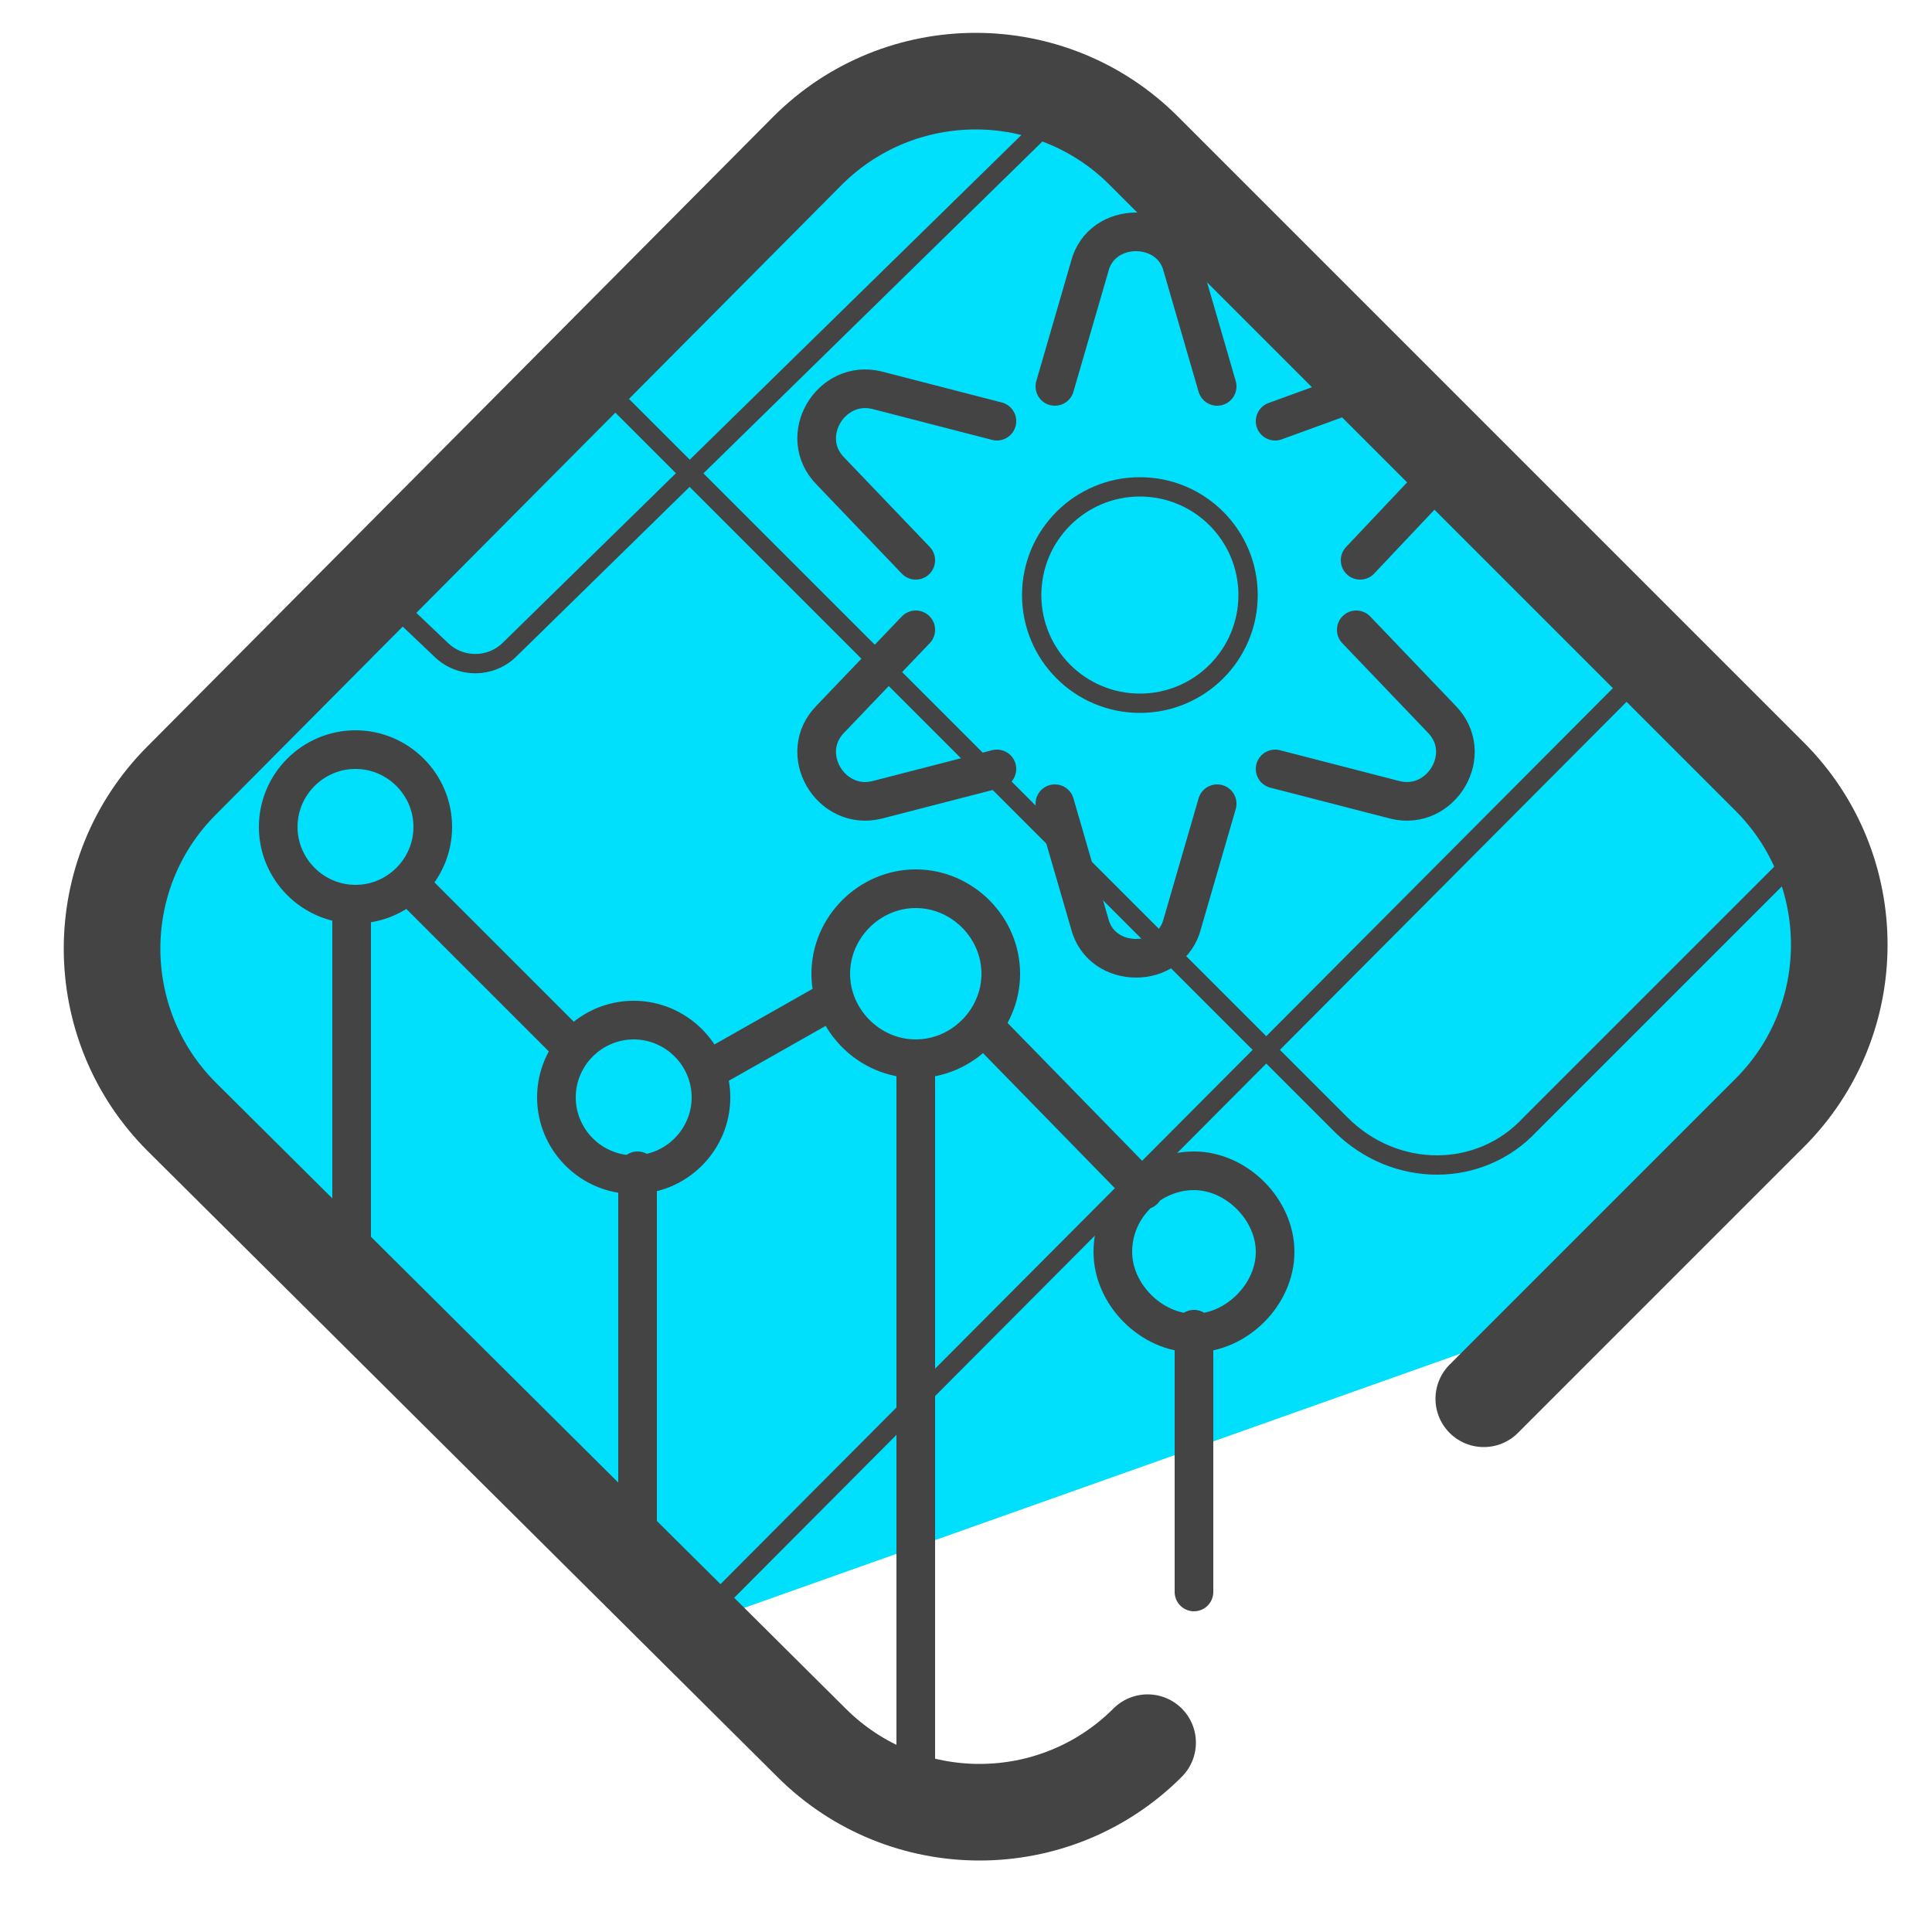
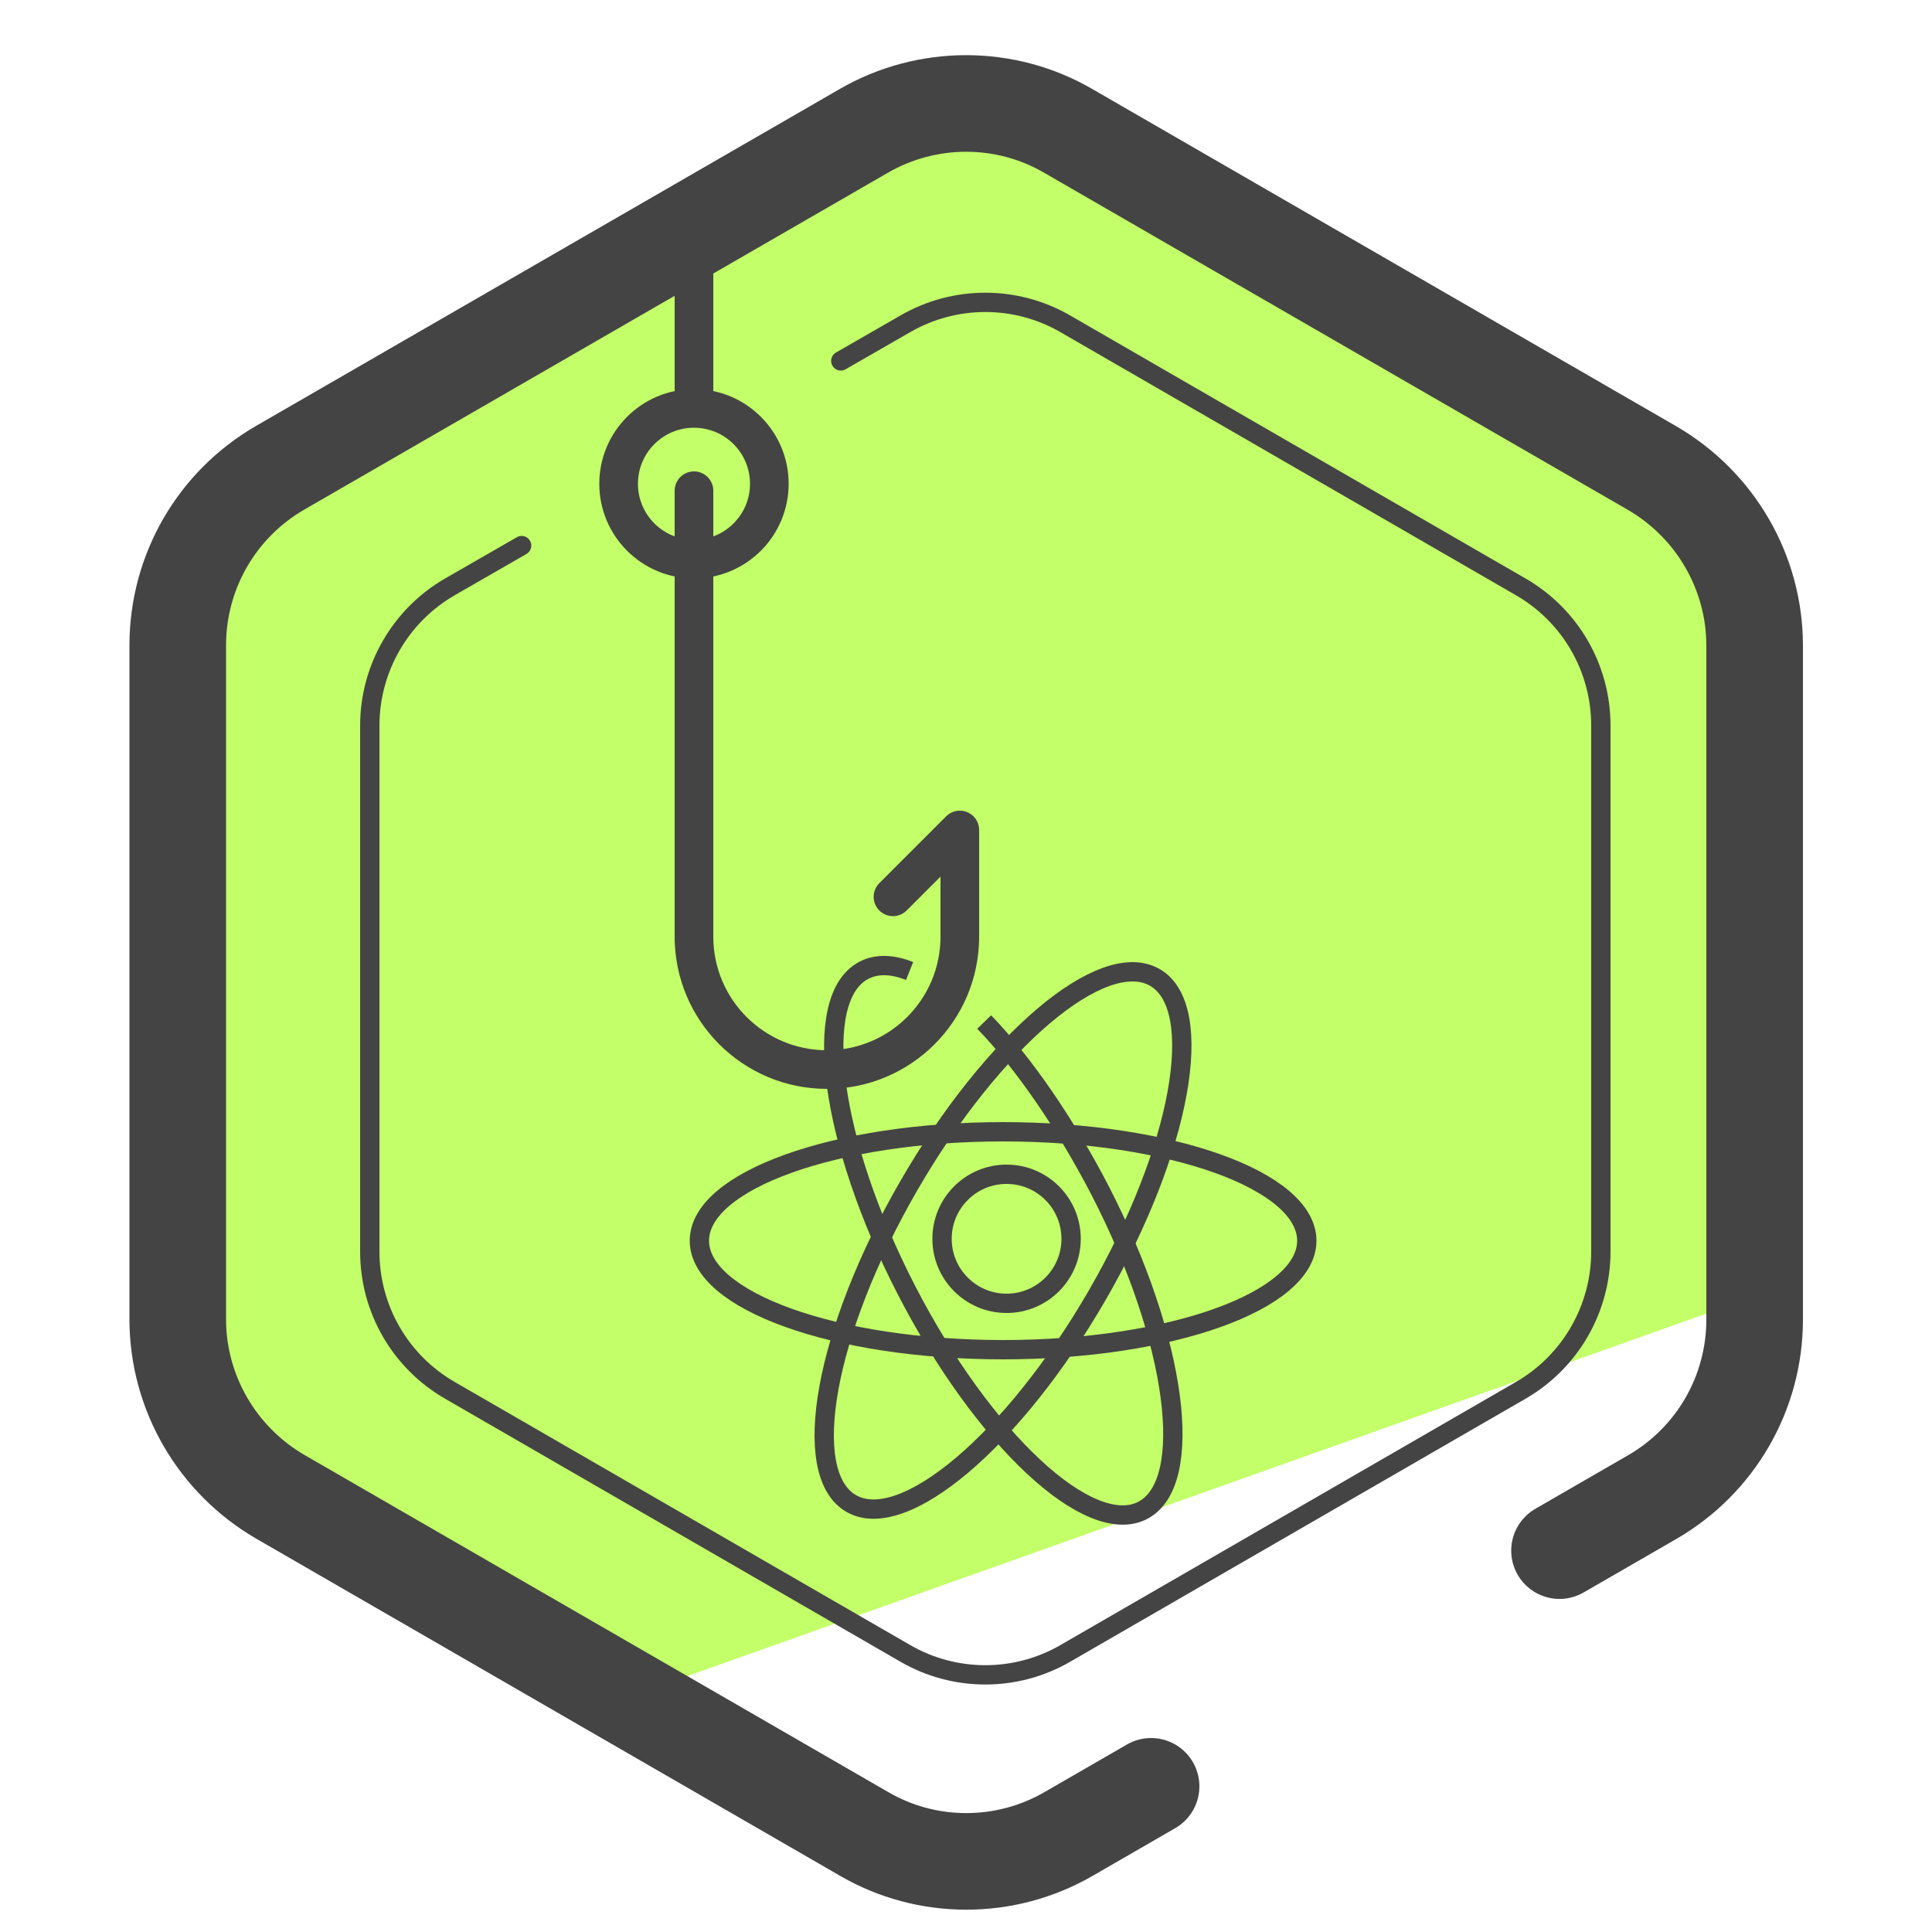
- <svg xmlns="http://www.w3.org/2000/svg" fill="none" viewBox="0 0 50 50">
-   <path fill="#00DFFC" d="M47.7 25.7l-.5-4L30.1 4.1l-4.4-1.8c-4.1 0-17.8 12.9-17.8 15.5l-4.3 4-.2 5.9 14.2 14.5 24.8-8.8c.6-.3 6.2-6 5.4-7.6l-.1-.1z" />
-   <path stroke="#444" stroke-linecap="round" stroke-linejoin="round" stroke-width="2.5" d="M29.7 45.1c-2.4 2.4-6.3 2.4-8.7 0L4.7 28.9c-2.4-2.4-2.4-6.3 0-8.7L20.9 3.9c2.4-2.4 6.3-2.4 8.7 0l16.2 16.2c2.4 2.4 2.4 6.3 0 8.7l-7.4 7.4" />
-   <path stroke="#444" stroke-linecap="round" stroke-linejoin="round" d="M30.9 41.2v-6.8M23.7 46V27.5M9.1 33.3v-9.7m7.4 17.6V30.3m9-3.7l4.1 4.2m-11.1-3.2l3-1.7M10.7 23l4.1 4.1m14 5.3c0-1.2 1-2.1 2.1-2.1s2.1 1 2.1 2.1-1 2.1-2.1 2.1-2.1-1-2.1-2.1zm-7.3-7.2c0-1.2 1-2.2 2.2-2.2 1.2 0 2.2 1 2.2 2.2 0 1.2-1 2.2-2.2 2.2-1.2 0-2.2-1-2.2-2.2zm-7.1 3.2c0-1.1.9-2 2-2s2 .9 2 2-.9 2-2 2-2-.9-2-2zm-7.2-7c0-1.1.9-2 2-2s2 .9 2 2-.9 2-2 2-2-.9-2-2zm18.6-1.5l-3.1.8c-1.2.3-2.1-1.2-1.2-2.1l2.2-2.3m7.8 4.5l-.9 3.1c-.3 1.2-2.1 1.2-2.4 0l-.9-3.1m7.8-4.5l2.2 2.3c.9.9 0 2.4-1.2 2.1l-3.1-.8m3.9-7.2l-1.7 1.8M33 10.9l2.2-.8m-7.9-.1l.9-3.1c.3-1.2 2.1-1.2 2.4 0l.9 3.1m-7.8 4.5l-2.2-2.3c-.9-.9 0-2.4 1.2-2.1l3.1.8" />
-   <path stroke="#444" stroke-linecap="round" stroke-linejoin="round" stroke-width=".5" d="M15.8 10.2l18.9 18.9c1.4 1.4 3.6 1.4 4.9 0l7.1-7.1" />
-   <path stroke="#444" stroke-linecap="round" stroke-linejoin="round" stroke-width=".5" d="M27.5 2.8l-14.3 14c-.5.5-1.3.5-1.8 0l-2-1.9m8.7 27l25-25.1" />
-   <path stroke="#444" stroke-miterlimit="10" stroke-width=".5" d="M29.5 18.2a2.8 2.8 0 100-5.6 2.8 2.8 0 000 5.6z" />
+ <svg xmlns="http://www.w3.org/2000/svg" id="Camada_3" version="1.1" viewBox="0 0 50 50">
+   <defs>
+     <style>
+       .st0, .st1, .st2, .st3, .st4 {
+         fill: none;
+       }
+ 
+       .st0, .st2, .st3, .st4 {
+         stroke: #444;
+       }
+ 
+       .st0, .st2, .st4 {
+         stroke-linecap: round;
+         stroke-linejoin: round;
+       }
+ 
+       .st1 {
+         stroke: #444444;
+       }
+ 
+       .st1, .st3 {
+         stroke-miterlimit: 10;
+       }
+ 
+       .st1, .st4 {
+         stroke-width: .5px;
+       }
+ 
+       .st2 {
+         stroke-width: 2.5px;
+       }
+ 
+       .st5 {
+         fill: #c3ff68;
+       }
+     </style>
+   </defs>
+   <g>
+     <path class="st5" d="M44.03,13.3l-5.46-3.48-7.43-4.29-5.79-2.75c-3.1,0-20.8,8.67-20.8,11.77l-.51,7.57.51,14.67,11.15,7.33,30.08-10.7c.72-.41-.79-18.18-1.75-20.11Z" />
+     <path class="st2" d="M29.79,46.23l-2.13,1.23c-1.64.95-3.67.95-5.3,0l-15.1-8.72c-1.64-.95-2.66-2.7-2.66-4.6v-17.44c0-1.9,1.01-3.65,2.66-4.6L22.35,3.39c1.64-.95,3.67-.95,5.3,0l15.1,8.72c1.64.95,2.66,2.7,2.66,4.6v17.44c0,1.9-1.01,3.65-2.66,4.6l-2.39,1.38" />
+   </g>
+   <g>
+     <path class="st1" d="M25.47,26.45c1,1.03,2.11,2.64,3,4.36,1.99,3.86,2.48,7.57,1.1,8.28s-4.12-1.84-6.11-5.7-2.48-7.57-1.1-8.28c.33-.17.73-.16,1.18.02" />
+     <path class="st1" d="M23.54,25.14" />
+     <ellipse class="st1" cx="25.96" cy="32.11" rx="7.86" ry="2.82" transform="translate(-14.83 38.53) rotate(-60)" />
+     <ellipse class="st1" cx="25.96" cy="32.11" rx="7.86" ry="2.82" />
+     <circle class="st1" cx="26.05" cy="32.06" r="1.67" />
+   </g>
+   <path class="st4" d="M-61.88,24.5" />
+   <path class="st4" d="M-53.45,24.5" />
+   <g>
+     <line class="st0" x1="17.96" y1="12.7" x2="17.96" y2="24.24" />
+     <path class="st0" d="M17.96,24.24c0,1.9,1.54,3.44,3.44,3.44,1.9,0,3.44-1.54,3.44-3.44" />
+     <polyline class="st0" points="24.84 24.24 24.84 21.48 23.11 23.21" />
+     <circle class="st3" cx="17.96" cy="12.52" r="1.95" />
+     <line class="st3" x1="17.96" y1="6.64" x2="17.96" y2="10.58" />
+   </g>
+   <path class="st1" d="M25,25.78" />
+   <path class="st4" d="M21.76,9.34l1.67-.96c1.28-.74,2.86-.74,4.14,0l11.79,6.81c1.28.74,2.07,2.1,2.07,3.59v13.61c0,1.48-.79,2.85-2.07,3.59l-11.79,6.81c-1.28.74-2.86.74-4.14,0l-11.79-6.81c-1.28-.74-2.07-2.1-2.07-3.59v-13.61c0-1.48.79-2.85,2.07-3.59l1.86-1.07" />
</svg>
